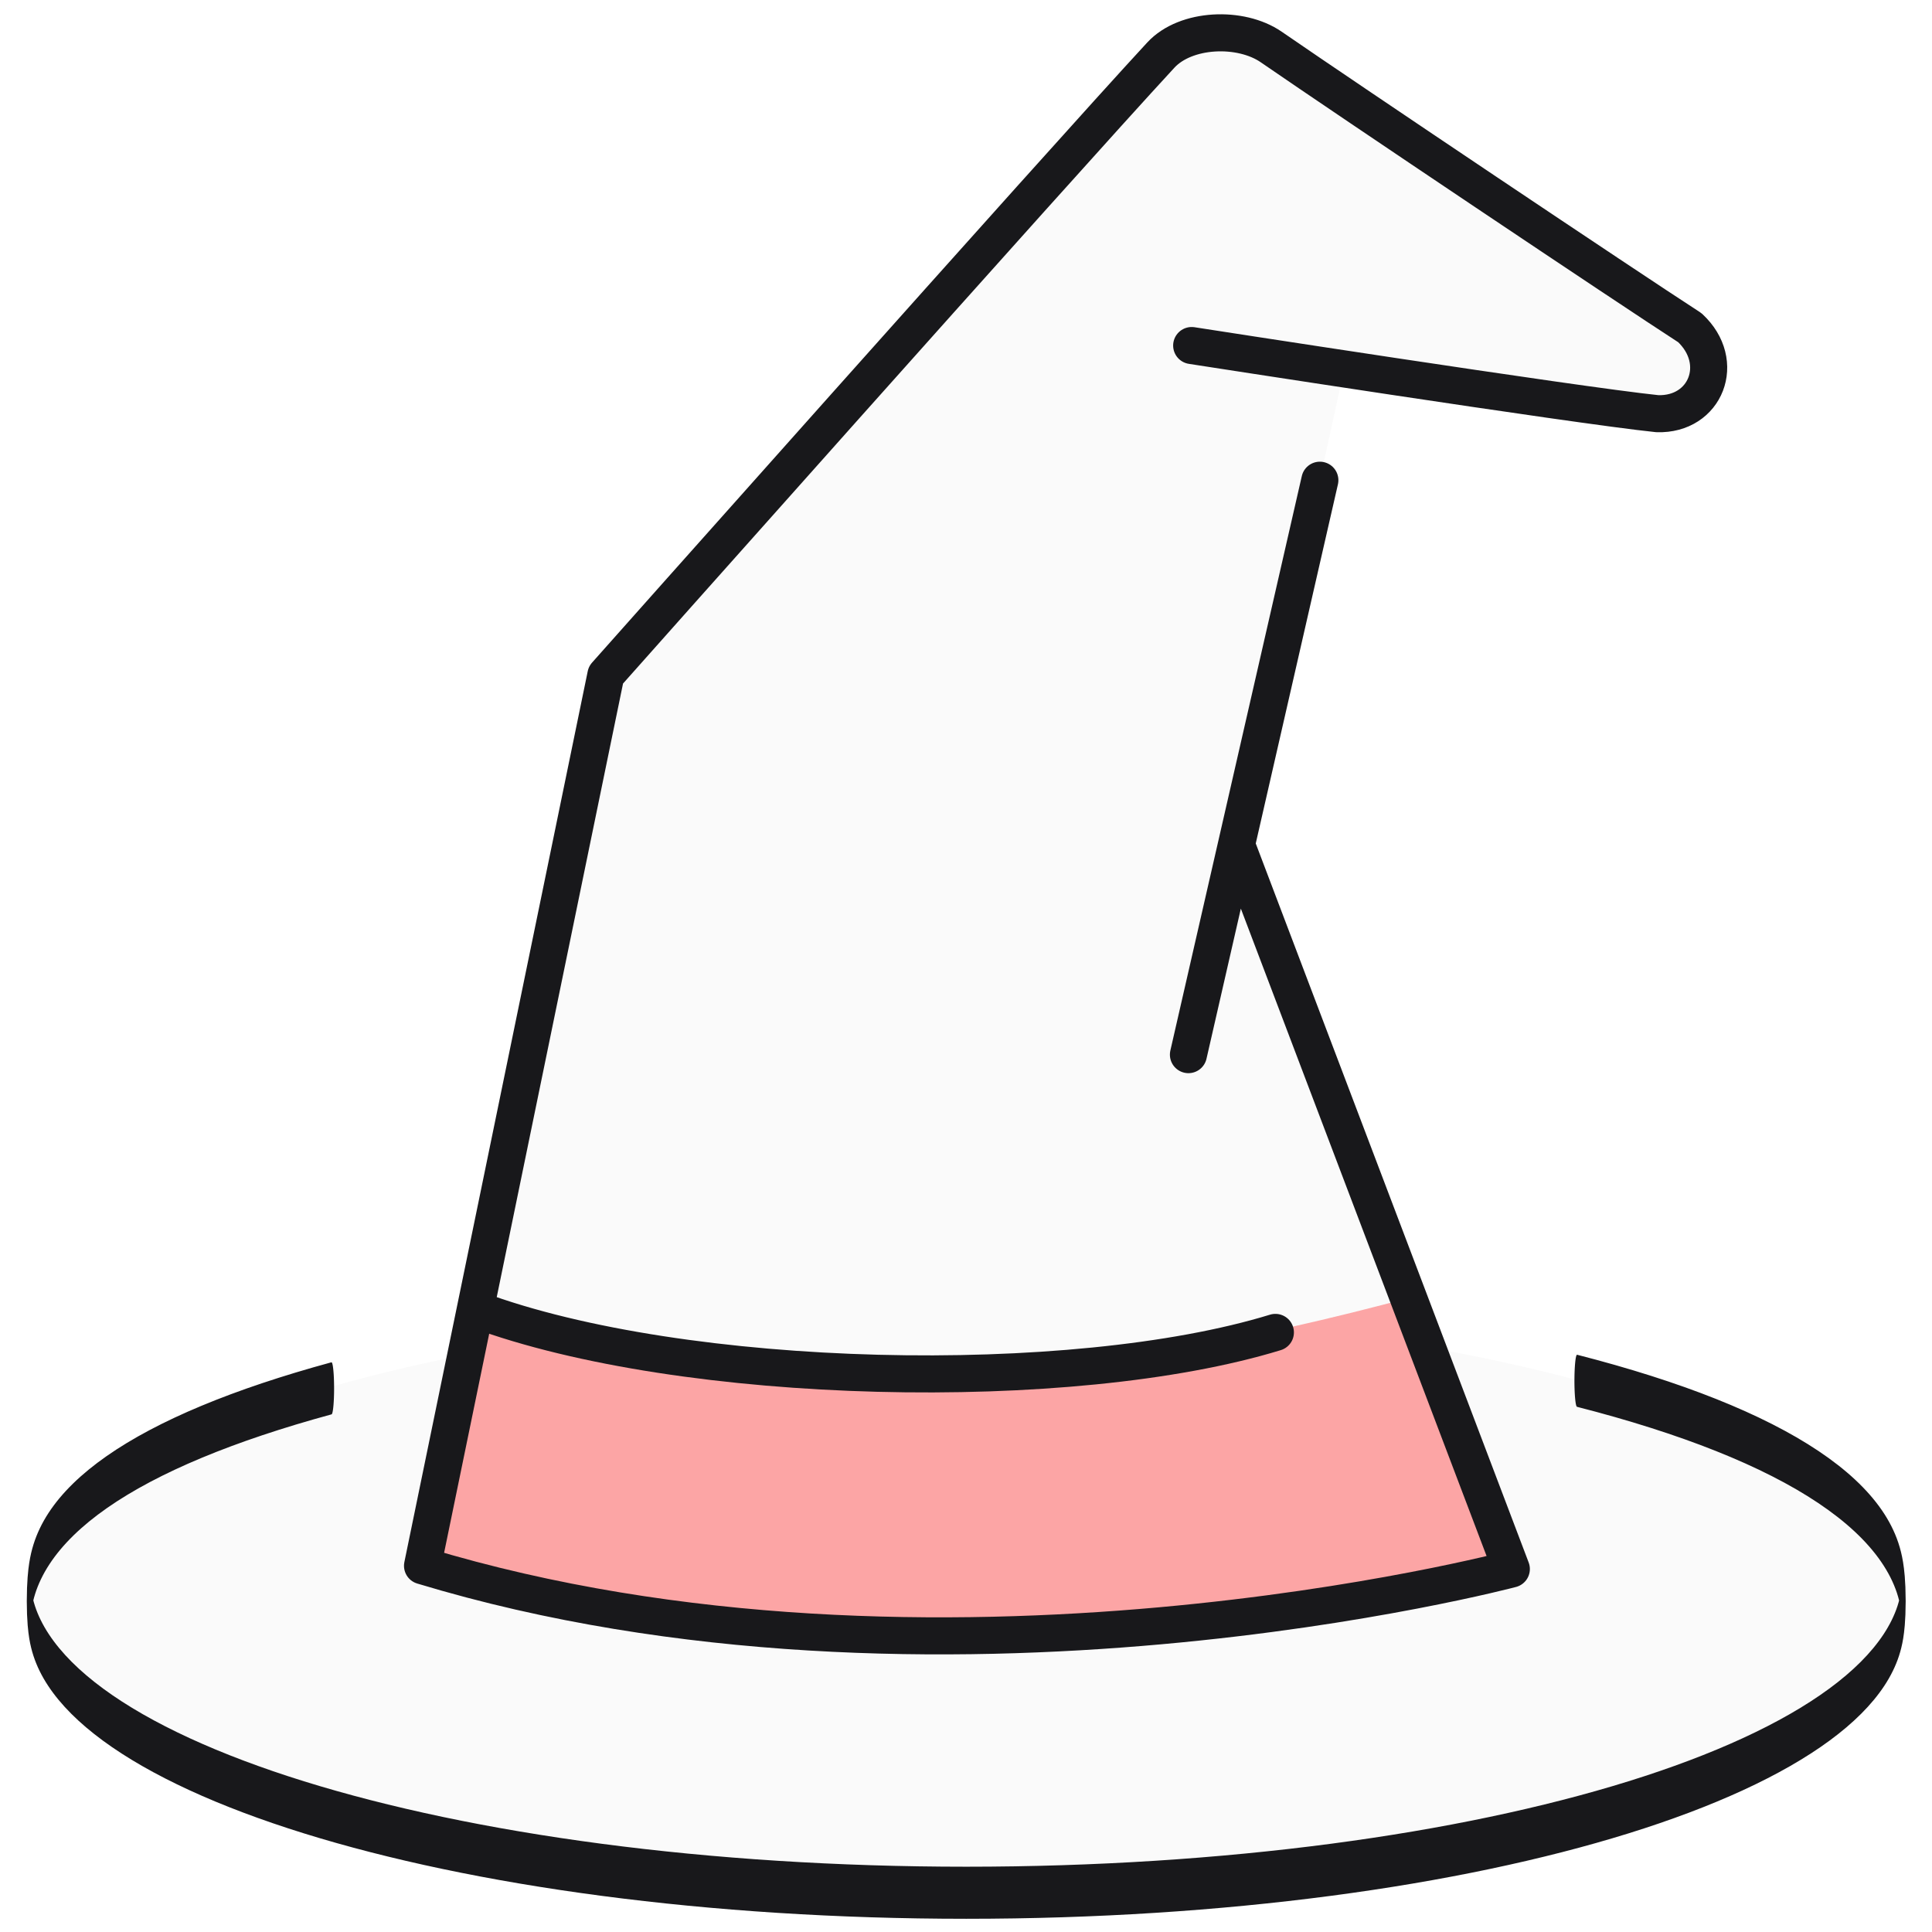
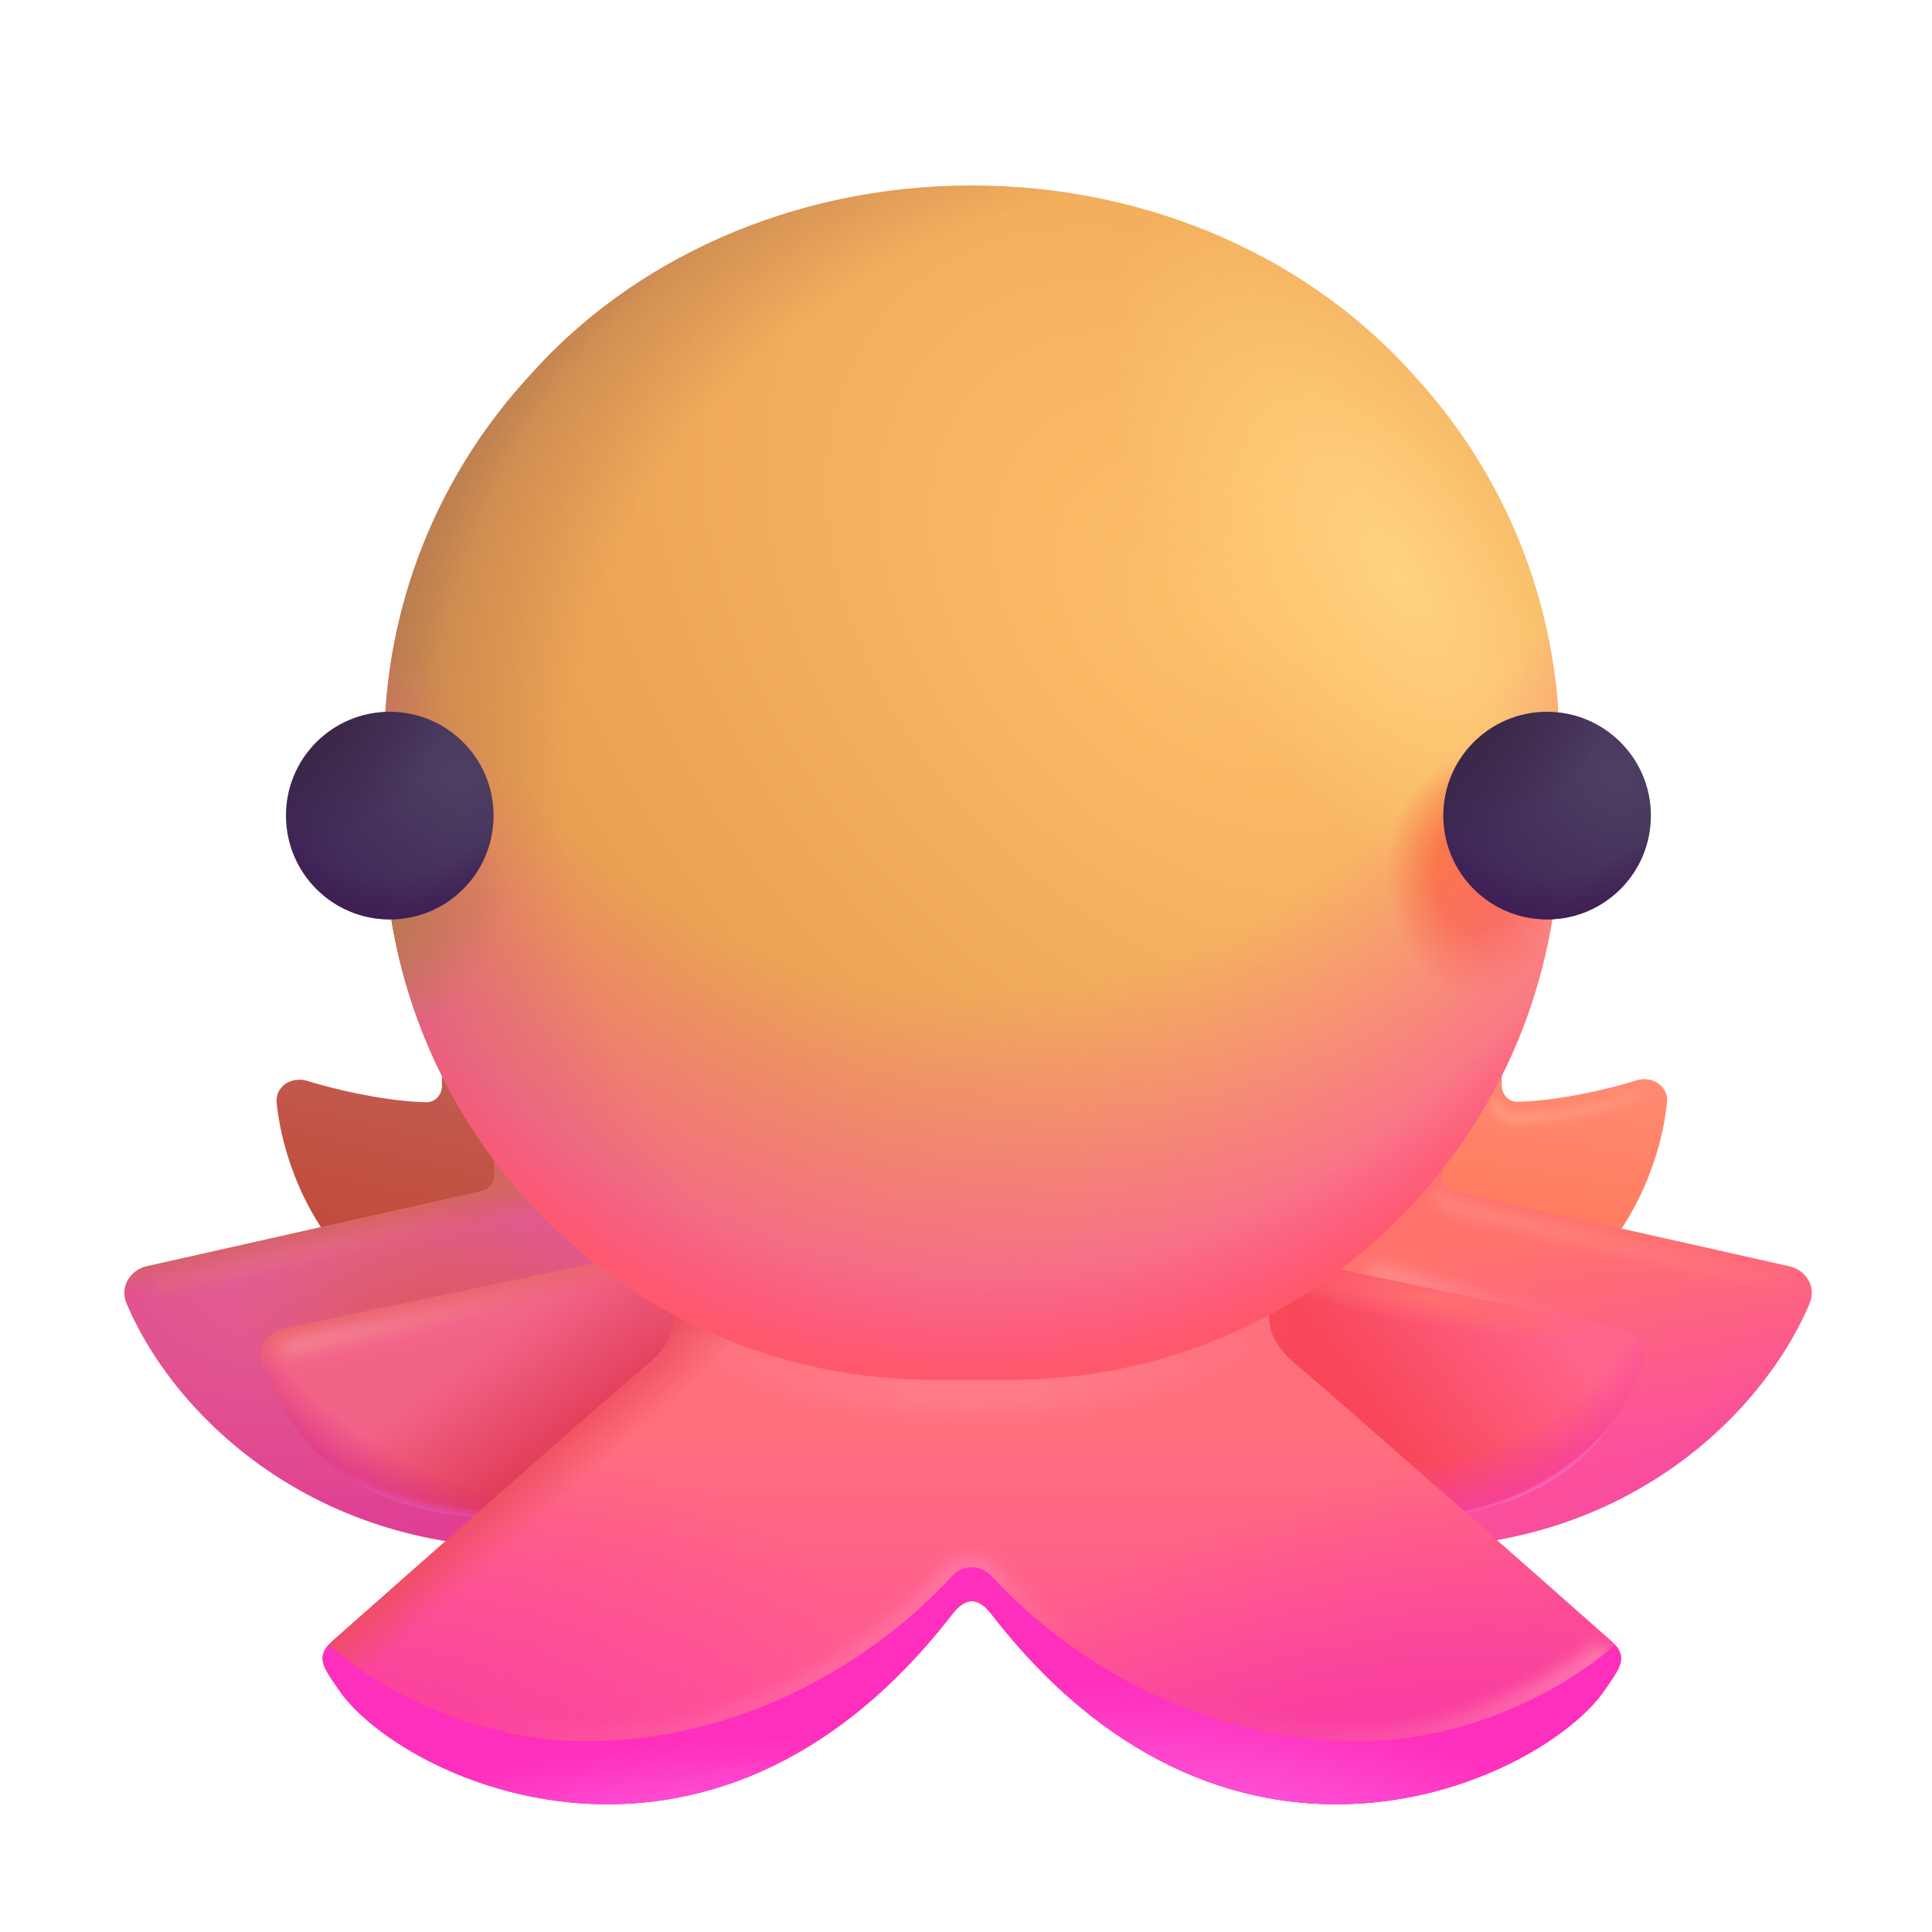
- <svg xmlns="http://www.w3.org/2000/svg" width="100%" height="100%" viewBox="0 0 512 512" version="1.1" xml:space="preserve" style="fill-rule:evenodd;clip-rule:evenodd;stroke-linecap:round;stroke-linejoin:round;stroke-miterlimit:1.5;">
-   <g transform="matrix(0.999998,0,0,0.999998,-0.610659,-1.6602)">
-     <g transform="matrix(1,0,0,10,0,-3891.07)">
-       <ellipse cx="256.672" cy="431.706" rx="248.273" ry="7.727" style="fill:rgb(250,250,250);" />
-     </g>
-     <path d="M350.389,128.923L315.557,281.152L328.282,225.54L401.132,417.471C401.132,417.471 248.903,457.893 112.584,416.61C136.236,301.793 161.177,180.526 161.177,180.526C161.177,180.526 281.011,45.713 308.246,16.256C314.881,9.08 329.441,8.56 337.488,14.106C358.703,28.727 431.377,77.463 448.435,88.5C458.262,97.642 452.642,111.694 439.834,111.292C418.261,109.07 356.709,100.056 356.709,100.056" style="fill:rgb(250,250,250);" />
-     <path d="M375.222,345.284C287.051,369.095 215.39,373.932 126.898,348.724C124.755,357.919 117.044,398.429 112.584,417.434C186.65,436.97 286.017,446.332 402.036,416.402C389.392,387.161 384.943,374.11 375.222,345.284Z" style="fill:rgb(252,165,165);" />
-   </g>
-   <g transform="matrix(0.999998,0,0,0.999998,-0.610659,-1.6602)">
-     <path d="M350.389,128.923L315.557,281.152L328.282,225.54L401.132,417.471C401.132,417.471 248.903,457.893 112.584,416.61C136.236,301.793 161.177,180.526 161.177,180.526C161.177,180.526 281.011,45.713 308.246,16.256C314.881,9.08 329.441,8.56 337.488,14.106C358.703,28.727 431.377,77.463 448.435,88.5C458.262,97.642 452.642,111.694 439.834,111.292C418.261,109.07 316.417,93.231 316.417,93.231" style="fill:none;stroke:rgb(24,24,27);stroke-width:9.82px;" />
-     <g transform="matrix(1,0,0,10,0,-3891.07)">
-       <path d="M418.543,425.865C473.911,427.283 504.945,429.303 504.945,431.706C504.945,435.971 393.697,439.433 256.672,439.433C119.646,439.433 8.399,435.971 8.399,431.706C8.399,429.389 36.5,427.481 88.46,426.065" style="fill:none;stroke:rgb(24,24,27);stroke-width:1.38px;" />
-     </g>
-     <path d="M126.898,348.724C181.842,369.147 284.815,371.274 338.603,354.762" style="fill:none;stroke:rgb(24,24,27);stroke-width:9.82px;" />
-   </g>
+ <svg xmlns="http://www.w3.org/2000/svg" width="32" height="32" viewBox="0 0 32 32" fill="none">
+   <path d="M7.32 17.983L7.32 17.384L9.453 17.525V21.025H5.883C5.07 20.225 4.67 19.125 4.582 18.267C4.555 17.998 4.828 17.822 5.087 17.902C5.807 18.123 6.586 18.25 7.061 18.256C7.21 18.258 7.32 18.133 7.32 17.983Z" fill="url(#paint0_linear_28327_6125)" />
+   <path d="M24.874 17.975L24.874 17.377L22.741 17.517V21.017H26.311C27.124 20.217 27.524 19.117 27.611 18.26C27.639 17.99 27.366 17.814 27.107 17.894C26.387 18.116 25.608 18.242 25.133 18.249C24.984 18.251 24.874 18.125 24.874 17.975Z" fill="url(#paint1_linear_28327_6125)" />
+   <path d="M23.883 19.481V19.056L19.398 21.259L22.133 25.556C26.515 26.12 29.156 23.543 29.976 21.581C30.086 21.318 29.915 21.035 29.636 20.973L24.078 19.725C23.964 19.699 23.883 19.598 23.883 19.481Z" fill="url(#paint2_linear_28327_6125)" />
+   <path d="M23.883 19.481V19.056L19.398 21.259L22.133 25.556C26.515 26.12 29.156 23.543 29.976 21.581C30.086 21.318 29.915 21.035 29.636 20.973L24.078 19.725C23.964 19.699 23.883 19.598 23.883 19.481Z" fill="url(#paint3_radial_28327_6125)" />
+   <path d="M8.186 19.481V19.056L12.671 21.259L9.936 25.556C5.554 26.12 2.913 23.543 2.093 21.581C1.983 21.318 2.154 21.035 2.433 20.973L7.991 19.725C8.105 19.699 8.186 19.598 8.186 19.481Z" fill="url(#paint4_radial_28327_6125)" />
+   <path d="M8.186 19.481V19.056L12.671 21.259L9.936 25.556C5.554 26.12 2.913 23.543 2.093 21.581C1.983 21.318 2.154 21.035 2.433 20.973L7.991 19.725C8.105 19.699 8.186 19.598 8.186 19.481Z" fill="url(#paint5_radial_28327_6125)" />
+   <path d="M8.186 19.481V19.056L12.671 21.259L9.936 25.556C5.554 26.12 2.913 23.543 2.093 21.581C1.983 21.318 2.154 21.035 2.433 20.973L7.991 19.725C8.105 19.699 8.186 19.598 8.186 19.481Z" fill="url(#paint6_linear_28327_6125)" />
+   <g filter="url(#filter0_f_28327_6125)">
+     <path d="M26.48 21.982L22.551 21.15L22.793 20.951L26.48 21.982Z" fill="url(#paint7_linear_28327_6125)" />
+   </g>
+   <path d="M26.84 22.006L20 20.565L18.875 21.675L21.484 24.956C24.525 25.56 26.472 24.658 27.198 22.606C27.292 22.34 27.116 22.064 26.84 22.006Z" fill="#FF658C" />
+   <path d="M26.84 22.006L20 20.565L18.875 21.675L21.484 24.956C24.525 25.56 26.472 24.658 27.198 22.606C27.292 22.34 27.116 22.064 26.84 22.006Z" fill="url(#paint8_linear_28327_6125)" />
+   <path d="M26.84 22.006L20 20.565L18.875 21.675L21.484 24.956C24.525 25.56 26.472 24.658 27.198 22.606C27.292 22.34 27.116 22.064 26.84 22.006Z" fill="url(#paint9_radial_28327_6125)" />
+   <path d="M26.84 22.006L20 20.565L18.875 21.675L21.484 24.956C24.525 25.56 26.472 24.658 27.198 22.606C27.292 22.34 27.116 22.064 26.84 22.006Z" fill="url(#paint10_radial_28327_6125)" />
+   <path d="M26.84 22.006L20 20.565L18.875 21.675L21.484 24.956C24.525 25.56 26.472 24.658 27.198 22.606C27.292 22.34 27.116 22.064 26.84 22.006Z" fill="url(#paint11_radial_28327_6125)" />
+   <path d="M4.706 22.006L11.546 20.565L12.671 21.675L10.061 24.956C7.02 25.56 5.073 24.658 4.348 22.606C4.254 22.34 4.43 22.064 4.706 22.006Z" fill="#F26388" />
+   <path d="M4.706 22.006L11.546 20.565L12.671 21.675L10.061 24.956C7.02 25.56 5.073 24.658 4.348 22.606C4.254 22.34 4.43 22.064 4.706 22.006Z" fill="url(#paint12_linear_28327_6125)" />
+   <path d="M4.706 22.006L11.546 20.565L12.671 21.675L10.061 24.956C7.02 25.56 5.073 24.658 4.348 22.606C4.254 22.34 4.43 22.064 4.706 22.006Z" fill="url(#paint13_radial_28327_6125)" />
+   <path d="M4.706 22.006L11.546 20.565L12.671 21.675L10.061 24.956C7.02 25.56 5.073 24.658 4.348 22.606C4.254 22.34 4.43 22.064 4.706 22.006Z" fill="url(#paint14_linear_28327_6125)" />
+   <path d="M4.706 22.006L11.546 20.565L12.671 21.675L10.061 24.956C7.02 25.56 5.073 24.658 4.348 22.606C4.254 22.34 4.43 22.064 4.706 22.006Z" fill="url(#paint15_radial_28327_6125)" />
+   <path d="M11.015 21.359C11.182 21.552 11.362 22.065 10.75 22.578C10.137 23.09 7.005 25.854 5.516 27.172C5.227 27.427 5.344 27.597 5.557 27.908C5.574 27.933 5.591 27.958 5.609 27.984C6.612 29.464 11.734 31.922 15.75 26.765C15.857 26.628 15.944 26.545 16.097 26.519C16.25 26.545 16.337 26.628 16.444 26.765C20.46 31.922 25.582 29.464 26.585 27.984C26.602 27.958 26.62 27.933 26.637 27.908C26.85 27.597 26.967 27.427 26.678 27.172C25.189 25.854 22.056 23.09 21.444 22.578C20.831 22.065 21.012 21.552 21.178 21.359L20.077 20.976L16.097 22.262L12.117 20.976L11.015 21.359Z" fill="url(#paint16_linear_28327_6125)" />
+   <path d="M11.015 21.359C11.182 21.552 11.362 22.065 10.75 22.578C10.137 23.09 7.005 25.854 5.516 27.172C5.227 27.427 5.344 27.597 5.557 27.908C5.574 27.933 5.591 27.958 5.609 27.984C6.612 29.464 11.734 31.922 15.75 26.765C15.857 26.628 15.944 26.545 16.097 26.519C16.25 26.545 16.337 26.628 16.444 26.765C20.46 31.922 25.582 29.464 26.585 27.984C26.602 27.958 26.62 27.933 26.637 27.908C26.85 27.597 26.967 27.427 26.678 27.172C25.189 25.854 22.056 23.09 21.444 22.578C20.831 22.065 21.012 21.552 21.178 21.359L20.077 20.976L16.097 22.262L12.117 20.976L11.015 21.359Z" fill="url(#paint17_radial_28327_6125)" />
+   <path d="M11.015 21.359C11.182 21.552 11.362 22.065 10.75 22.578C10.137 23.09 7.005 25.854 5.516 27.172C5.227 27.427 5.344 27.597 5.557 27.908C5.574 27.933 5.591 27.958 5.609 27.984C6.612 29.464 11.734 31.922 15.75 26.765C15.857 26.628 15.944 26.545 16.097 26.519C16.25 26.545 16.337 26.628 16.444 26.765C20.46 31.922 25.582 29.464 26.585 27.984C26.602 27.958 26.62 27.933 26.637 27.908C26.85 27.597 26.967 27.427 26.678 27.172C25.189 25.854 22.056 23.09 21.444 22.578C20.831 22.065 21.012 21.552 21.178 21.359L20.077 20.976L16.097 22.262L12.117 20.976L11.015 21.359Z" fill="url(#paint18_radial_28327_6125)" />
+   <path d="M11.015 21.359C11.182 21.552 11.362 22.065 10.75 22.578C10.137 23.09 7.005 25.854 5.516 27.172C5.227 27.427 5.344 27.597 5.557 27.908C5.574 27.933 5.591 27.958 5.609 27.984C6.612 29.464 11.734 31.922 15.75 26.765C15.857 26.628 15.944 26.545 16.097 26.519C16.25 26.545 16.337 26.628 16.444 26.765C20.46 31.922 25.582 29.464 26.585 27.984C26.602 27.958 26.62 27.933 26.637 27.908C26.85 27.597 26.967 27.427 26.678 27.172C25.189 25.854 22.056 23.09 21.444 22.578C20.831 22.065 21.012 21.552 21.178 21.359L20.077 20.976L16.097 22.262L12.117 20.976L11.015 21.359Z" fill="url(#paint19_linear_28327_6125)" />
+   <g filter="url(#filter1_f_28327_6125)">
+     <path d="M16.097 2.872C13.058 2.872 10.347 4.133 8.609 6.104C7.09 7.759 6.163 9.967 6.163 12.39V13.753C6.163 18.889 10.326 23.053 15.463 23.053H16.731C21.867 23.053 26.031 18.889 26.031 13.753V12.39C26.031 9.967 25.104 7.759 23.584 6.104C21.846 4.133 19.136 2.872 16.097 2.872Z" stroke="url(#paint20_radial_28327_6125)" stroke-width="0.4" />
+   </g>
+   <path d="M8.758 6.238C10.456 4.311 13.112 3.072 16.097 3.072C19.082 3.072 21.737 4.311 23.436 6.237C24.923 7.857 25.831 10.018 25.831 12.39V13.753C25.831 18.779 21.757 22.853 16.731 22.853H15.463C10.437 22.853 6.363 18.779 6.363 13.753V12.39C6.363 10.018 7.27 7.858 8.758 6.238Z" fill="url(#paint21_radial_28327_6125)" />
+   <path d="M8.758 6.238C10.456 4.311 13.112 3.072 16.097 3.072C19.082 3.072 21.737 4.311 23.436 6.237C24.923 7.857 25.831 10.018 25.831 12.39V13.753C25.831 18.779 21.757 22.853 16.731 22.853H15.463C10.437 22.853 6.363 18.779 6.363 13.753V12.39C6.363 10.018 7.27 7.858 8.758 6.238Z" fill="url(#paint22_radial_28327_6125)" />
+   <path d="M8.758 6.238C10.456 4.311 13.112 3.072 16.097 3.072C19.082 3.072 21.737 4.311 23.436 6.237C24.923 7.857 25.831 10.018 25.831 12.39V13.753C25.831 18.779 21.757 22.853 16.731 22.853H15.463C10.437 22.853 6.363 18.779 6.363 13.753V12.39C6.363 10.018 7.27 7.858 8.758 6.238Z" fill="url(#paint23_radial_28327_6125)" />
+   <path d="M8.758 6.238C10.456 4.311 13.112 3.072 16.097 3.072C19.082 3.072 21.737 4.311 23.436 6.237C24.923 7.857 25.831 10.018 25.831 12.39V13.753C25.831 18.779 21.757 22.853 16.731 22.853H15.463C10.437 22.853 6.363 18.779 6.363 13.753V12.39C6.363 10.018 7.27 7.858 8.758 6.238Z" fill="url(#paint24_radial_28327_6125)" />
+   <path d="M8.758 6.238C10.456 4.311 13.112 3.072 16.097 3.072C19.082 3.072 21.737 4.311 23.436 6.237C24.923 7.857 25.831 10.018 25.831 12.39V13.753C25.831 18.779 21.757 22.853 16.731 22.853H15.463C10.437 22.853 6.363 18.779 6.363 13.753V12.39C6.363 10.018 7.27 7.858 8.758 6.238Z" fill="url(#paint25_radial_28327_6125)" />
+   <path d="M8.758 6.238C10.456 4.311 13.112 3.072 16.097 3.072C19.082 3.072 21.737 4.311 23.436 6.237C24.923 7.857 25.831 10.018 25.831 12.39V13.753C25.831 18.779 21.757 22.853 16.731 22.853H15.463C10.437 22.853 6.363 18.779 6.363 13.753V12.39C6.363 10.018 7.27 7.858 8.758 6.238Z" fill="url(#paint26_radial_28327_6125)" />
+   <path d="M8.758 6.238C10.456 4.311 13.112 3.072 16.097 3.072C19.082 3.072 21.737 4.311 23.436 6.237C24.923 7.857 25.831 10.018 25.831 12.39V13.753C25.831 18.779 21.757 22.853 16.731 22.853H15.463C10.437 22.853 6.363 18.779 6.363 13.753V12.39C6.363 10.018 7.27 7.858 8.758 6.238Z" fill="url(#paint27_radial_28327_6125)" />
+   <path d="M8.758 6.238C10.456 4.311 13.112 3.072 16.097 3.072C19.082 3.072 21.737 4.311 23.436 6.237C24.923 7.857 25.831 10.018 25.831 12.39V13.753C25.831 18.779 21.757 22.853 16.731 22.853H15.463C10.437 22.853 6.363 18.779 6.363 13.753V12.39C6.363 10.018 7.27 7.858 8.758 6.238Z" fill="url(#paint28_radial_28327_6125)" />
+   <circle cx="6.456" cy="13.509" r="1.719" fill="url(#paint29_radial_28327_6125)" />
+   <circle cx="6.456" cy="13.509" r="1.719" fill="url(#paint30_radial_28327_6125)" />
+   <circle cx="6.456" cy="13.509" r="1.719" fill="url(#paint31_radial_28327_6125)" />
+   <circle cx="25.625" cy="13.509" r="1.719" fill="url(#paint32_radial_28327_6125)" />
+   <circle cx="25.625" cy="13.509" r="1.719" fill="url(#paint33_radial_28327_6125)" />
+   <circle cx="25.625" cy="13.509" r="1.719" fill="url(#paint34_radial_28327_6125)" />
+   <g filter="url(#filter2_f_28327_6125)">
+     <path d="M24.773 18.291C24.816 18.431 24.941 18.529 25.105 18.529C25.41 18.529 26.383 18.427 27.144 18.146" stroke="url(#paint35_linear_28327_6125)" stroke-width="0.1" stroke-linecap="round" />
+   </g>
+   <g filter="url(#filter3_f_28327_6125)">
+     <path d="M26.5 27.439C25.733 27.991 24.241 28.799 22.644 28.837C20.255 28.896 17.948 27.759 16.418 26.099C16.247 25.912 15.947 25.912 15.775 26.099C14.246 27.759 11.939 28.896 9.55 28.837C8 28.8 6.704 28.164 5.927 27.622" stroke="url(#paint36_radial_28327_6125)" stroke-width="0.4" stroke-linecap="round" />
+     <path d="M26.5 27.439C25.733 27.991 24.241 28.799 22.644 28.837C20.255 28.896 17.948 27.759 16.418 26.099C16.247 25.912 15.947 25.912 15.775 26.099C14.246 27.759 11.939 28.896 9.55 28.837C8 28.8 6.704 28.164 5.927 27.622" stroke="url(#paint37_radial_28327_6125)" stroke-width="0.4" stroke-linecap="round" />
+   </g>
+   <path fill-rule="evenodd" clip-rule="evenodd" d="M26.75 27.242C26.126 27.807 24.584 28.79 22.644 28.837C20.255 28.896 17.948 27.759 16.418 26.099C16.247 25.912 15.947 25.912 15.775 26.099C14.246 27.759 11.939 28.896 9.55 28.837C7.61 28.79 6.068 27.807 5.444 27.242C5.25 27.46 5.364 27.626 5.557 27.908C5.574 27.933 5.591 27.958 5.609 27.984C6.612 29.464 11.734 31.922 15.75 26.765C15.865 26.618 15.955 26.518 16.062 26.516V26.528C16.074 26.524 16.086 26.521 16.097 26.519C16.108 26.521 16.12 26.524 16.131 26.528V26.516C16.239 26.518 16.329 26.618 16.444 26.765C20.46 31.922 25.582 29.464 26.585 27.984C26.602 27.958 26.62 27.933 26.637 27.908C26.83 27.626 26.944 27.46 26.75 27.242Z" fill="#FF2FBD" />
+   <path fill-rule="evenodd" clip-rule="evenodd" d="M26.75 27.242C26.126 27.807 24.584 28.79 22.644 28.837C20.255 28.896 17.948 27.759 16.418 26.099C16.247 25.912 15.947 25.912 15.775 26.099C14.246 27.759 11.939 28.896 9.55 28.837C7.61 28.79 6.068 27.807 5.444 27.242C5.25 27.46 5.364 27.626 5.557 27.908C5.574 27.933 5.591 27.958 5.609 27.984C6.612 29.464 11.734 31.922 15.75 26.765C15.865 26.618 15.955 26.518 16.062 26.516V26.528C16.074 26.524 16.086 26.521 16.097 26.519C16.108 26.521 16.12 26.524 16.131 26.528V26.516C16.239 26.518 16.329 26.618 16.444 26.765C20.46 31.922 25.582 29.464 26.585 27.984C26.602 27.958 26.62 27.933 26.637 27.908C26.83 27.626 26.944 27.46 26.75 27.242Z" fill="url(#paint38_radial_28327_6125)" />
+   <path fill-rule="evenodd" clip-rule="evenodd" d="M26.75 27.242C26.126 27.807 24.584 28.79 22.644 28.837C20.255 28.896 17.948 27.759 16.418 26.099C16.247 25.912 15.947 25.912 15.775 26.099C14.246 27.759 11.939 28.896 9.55 28.837C7.61 28.79 6.068 27.807 5.444 27.242C5.25 27.46 5.364 27.626 5.557 27.908C5.574 27.933 5.591 27.958 5.609 27.984C6.612 29.464 11.734 31.922 15.75 26.765C15.865 26.618 15.955 26.518 16.062 26.516V26.528C16.074 26.524 16.086 26.521 16.097 26.519C16.108 26.521 16.12 26.524 16.131 26.528V26.516C16.239 26.518 16.329 26.618 16.444 26.765C20.46 31.922 25.582 29.464 26.585 27.984C26.602 27.958 26.62 27.933 26.637 27.908C26.83 27.626 26.944 27.46 26.75 27.242Z" fill="url(#paint39_radial_28327_6125)" />
+   <g filter="url(#filter4_f_28327_6125)">
+     <path d="M4.766 22.322L9.75 21.228" stroke="url(#paint40_linear_28327_6125)" stroke-width="0.25" stroke-linecap="round" />
+   </g>
+   <g filter="url(#filter5_f_28327_6125)">
+     <path d="M2.609 21.306L8.125 20.025" stroke="url(#paint41_linear_28327_6125)" stroke-width="0.15" stroke-linecap="round" />
+   </g>
+   <g filter="url(#filter6_f_28327_6125)">
+     <path d="M23.808 19.779C23.863 19.873 23.977 19.971 24.121 20.002C24.344 20.048 27.864 20.9 29.594 21.275" stroke="url(#paint42_linear_28327_6125)" stroke-width="0.1" stroke-linecap="round" />
+   </g>
+   <defs>
+     <filter id="filter0_f_28327_6125" x="22.301" y="20.701" width="4.43" height="1.531" filterUnits="userSpaceOnUse" color-interpolation-filters="sRGB">
+       <feFlood flood-opacity="0" result="BackgroundImageFix" />
+       <feBlend mode="normal" in="SourceGraphic" in2="BackgroundImageFix" result="shape" />
+       <feGaussianBlur stdDeviation="0.125" result="effect1_foregroundBlur_28327_6125" />
+     </filter>
+     <filter id="filter1_f_28327_6125" x="5.463" y="2.172" width="21.269" height="21.581" filterUnits="userSpaceOnUse" color-interpolation-filters="sRGB">
+       <feFlood flood-opacity="0" result="BackgroundImageFix" />
+       <feBlend mode="normal" in="SourceGraphic" in2="BackgroundImageFix" result="shape" />
+       <feGaussianBlur stdDeviation="0.25" result="effect1_foregroundBlur_28327_6125" />
+     </filter>
+     <filter id="filter2_f_28327_6125" x="24.573" y="17.946" width="2.771" height="0.783" filterUnits="userSpaceOnUse" color-interpolation-filters="sRGB">
+       <feFlood flood-opacity="0" result="BackgroundImageFix" />
+       <feBlend mode="normal" in="SourceGraphic" in2="BackgroundImageFix" result="shape" />
+       <feGaussianBlur stdDeviation="0.075" result="effect1_foregroundBlur_28327_6125" />
+     </filter>
+     <filter id="filter3_f_28327_6125" x="5.477" y="25.509" width="21.473" height="3.781" filterUnits="userSpaceOnUse" color-interpolation-filters="sRGB">
+       <feFlood flood-opacity="0" result="BackgroundImageFix" />
+       <feBlend mode="normal" in="SourceGraphic" in2="BackgroundImageFix" result="shape" />
+       <feGaussianBlur stdDeviation="0.125" result="effect1_foregroundBlur_28327_6125" />
+     </filter>
+     <filter id="filter4_f_28327_6125" x="4.39" y="20.853" width="5.734" height="1.844" filterUnits="userSpaceOnUse" color-interpolation-filters="sRGB">
+       <feFlood flood-opacity="0" result="BackgroundImageFix" />
+       <feBlend mode="normal" in="SourceGraphic" in2="BackgroundImageFix" result="shape" />
+       <feGaussianBlur stdDeviation="0.125" result="effect1_foregroundBlur_28327_6125" />
+     </filter>
+     <filter id="filter5_f_28327_6125" x="2.284" y="19.7" width="6.166" height="1.931" filterUnits="userSpaceOnUse" color-interpolation-filters="sRGB">
+       <feFlood flood-opacity="0" result="BackgroundImageFix" />
+       <feBlend mode="normal" in="SourceGraphic" in2="BackgroundImageFix" result="shape" />
+       <feGaussianBlur stdDeviation="0.125" result="effect1_foregroundBlur_28327_6125" />
+     </filter>
+     <filter id="filter6_f_28327_6125" x="23.509" y="19.479" width="6.385" height="2.096" filterUnits="userSpaceOnUse" color-interpolation-filters="sRGB">
+       <feFlood flood-opacity="0" result="BackgroundImageFix" />
+       <feBlend mode="normal" in="SourceGraphic" in2="BackgroundImageFix" result="shape" />
+       <feGaussianBlur stdDeviation="0.125" result="effect1_foregroundBlur_28327_6125" />
+     </filter>
+     <linearGradient id="paint0_linear_28327_6125" x1="7.208" y1="17.83" x2="6.568" y2="20.502" gradientUnits="userSpaceOnUse">
+       <stop stop-color="#C25B51" />
+       <stop offset="1" stop-color="#C14C3B" />
+     </linearGradient>
+     <linearGradient id="paint1_linear_28327_6125" x1="25.599" y1="17.759" x2="25.186" y2="20.212" gradientUnits="userSpaceOnUse">
+       <stop stop-color="#FF8A71" />
+       <stop offset="1" stop-color="#FF7B5F" />
+     </linearGradient>
+     <linearGradient id="paint2_linear_28327_6125" x1="24.281" y1="20.759" x2="25" y2="24.541" gradientUnits="userSpaceOnUse">
+       <stop stop-color="#FF726D" />
+       <stop offset="1" stop-color="#FB4F9D" />
+     </linearGradient>
+     <radialGradient id="paint3_radial_28327_6125" cx="0" cy="0" r="1" gradientUnits="userSpaceOnUse" gradientTransform="translate(23.0311 19.5718) rotate(72.2451) scale(6.66102 9.4555)">
+       <stop offset="0.883" stop-color="#F54B9F" stop-opacity="0" />
+       <stop offset="1" stop-color="#F54B9F" />
+     </radialGradient>
+     <radialGradient id="paint4_radial_28327_6125" cx="0" cy="0" r="1" gradientUnits="userSpaceOnUse" gradientTransform="translate(6.46864 21.0718) rotate(85.4752) scale(4.35733 10.3631)">
+       <stop stop-color="#E3648F" />
+       <stop offset="1" stop-color="#E03D93" />
+     </radialGradient>
+     <radialGradient id="paint5_radial_28327_6125" cx="0" cy="0" r="1" gradientUnits="userSpaceOnUse" gradientTransform="translate(7.68739 22.3456) rotate(-166.938) scale(3.7694 2.49605)">
+       <stop stop-color="#DB5553" />
+       <stop offset="1" stop-color="#DB5553" stop-opacity="0" />
+     </radialGradient>
+     <linearGradient id="paint6_linear_28327_6125" x1="5.836" y1="20.166" x2="5.937" y2="20.689" gradientUnits="userSpaceOnUse">
+       <stop stop-color="#D46660" />
+       <stop offset="1" stop-color="#D46660" stop-opacity="0" />
+     </linearGradient>
+     <linearGradient id="paint7_linear_28327_6125" x1="23.449" y1="21.431" x2="27.48" y2="22.337" gradientUnits="userSpaceOnUse">
+       <stop stop-color="#FF9292" />
+       <stop offset="1" stop-color="#FF9292" stop-opacity="0" />
+     </linearGradient>
+     <linearGradient id="paint8_linear_28327_6125" x1="23" y1="23.837" x2="25.75" y2="21.822" gradientUnits="userSpaceOnUse">
+       <stop stop-color="#F84658" />
+       <stop offset="1" stop-color="#F84658" stop-opacity="0" />
+     </linearGradient>
+     <radialGradient id="paint9_radial_28327_6125" cx="0" cy="0" r="1" gradientUnits="userSpaceOnUse" gradientTransform="translate(23.3749 20.8061) rotate(74.817) scale(4.35515 5.33091)">
+       <stop offset="0.776" stop-color="#F6419A" stop-opacity="0" />
+       <stop offset="1" stop-color="#F6419A" />
+     </radialGradient>
+     <radialGradient id="paint10_radial_28327_6125" cx="0" cy="0" r="1" gradientUnits="userSpaceOnUse" gradientTransform="translate(23.3749 20.8061) rotate(75.1882) scale(4.33951 4.36526)">
+       <stop offset="0.99" stop-color="#F963B4" stop-opacity="0" />
+       <stop offset="1" stop-color="#F963B4" />
+     </radialGradient>
+     <radialGradient id="paint11_radial_28327_6125" cx="0" cy="0" r="1" gradientUnits="userSpaceOnUse" gradientTransform="translate(23.8124 21.5093) rotate(9.36345) scale(2.97717 0.481373)">
+       <stop stop-color="#FF706F" />
+       <stop offset="1" stop-color="#FF706F" stop-opacity="0" />
+     </radialGradient>
+     <linearGradient id="paint12_linear_28327_6125" x1="9.5" y1="24.009" x2="8.187" y2="22.197" gradientUnits="userSpaceOnUse">
+       <stop stop-color="#E03B55" />
+       <stop offset="1" stop-color="#E03B55" stop-opacity="0" />
+     </linearGradient>
+     <radialGradient id="paint13_radial_28327_6125" cx="0" cy="0" r="1" gradientUnits="userSpaceOnUse" gradientTransform="translate(8.07801 21.1186) rotate(120.455) scale(4.22332 6.02155)">
+       <stop offset="0.788" stop-color="#DC3489" stop-opacity="0" />
+       <stop offset="1" stop-color="#DC3489" />
+     </radialGradient>
+     <linearGradient id="paint14_linear_28327_6125" x1="7.594" y1="21.353" x2="7.719" y2="21.9" gradientUnits="userSpaceOnUse">
+       <stop stop-color="#EA666E" />
+       <stop offset="1" stop-color="#EA666E" stop-opacity="0" />
+     </linearGradient>
+     <radialGradient id="paint15_radial_28327_6125" cx="0" cy="0" r="1" gradientUnits="userSpaceOnUse" gradientTransform="translate(8.24989 22.6499) rotate(96.6486) scale(2.56412 4.50179)">
+       <stop offset="0.921" stop-color="#E652AE" stop-opacity="0" />
+       <stop offset="1" stop-color="#E652AE" />
+     </radialGradient>
+     <linearGradient id="paint16_linear_28327_6125" x1="16.097" y1="23.79" x2="16.097" y2="30.415" gradientUnits="userSpaceOnUse">
+       <stop stop-color="#FF6E7D" />
+       <stop offset="1" stop-color="#FF4AA0" />
+     </linearGradient>
+     <radialGradient id="paint17_radial_28327_6125" cx="0" cy="0" r="1" gradientUnits="userSpaceOnUse" gradientTransform="translate(0.0623876 31.3529) rotate(-17.7251) scale(16.8337 7.40209)">
+       <stop stop-color="#F62DA9" />
+       <stop offset="0.874" stop-color="#F62DA9" stop-opacity="0" />
+     </radialGradient>
+     <radialGradient id="paint18_radial_28327_6125" cx="0" cy="0" r="1" gradientUnits="userSpaceOnUse" gradientTransform="translate(22.0624 31.3529) rotate(-111.851) scale(6.38113 12.1484)">
+       <stop stop-color="#F62DA9" />
+       <stop offset="1" stop-color="#F62DA9" stop-opacity="0" />
+     </radialGradient>
+     <linearGradient id="paint19_linear_28327_6125" x1="9.828" y1="23.134" x2="10.453" y2="23.837" gradientUnits="userSpaceOnUse">
+       <stop stop-color="#EC4E5E" />
+       <stop offset="1" stop-color="#EC4E5E" stop-opacity="0" />
+     </linearGradient>
+     <radialGradient id="paint20_radial_28327_6125" cx="0" cy="0" r="1" gradientUnits="userSpaceOnUse" gradientTransform="translate(16.0969 23.1968) rotate(-90) scale(6.25 5.65295)">
+       <stop stop-color="#FF8994" />
+       <stop offset="1" stop-color="#FF8994" stop-opacity="0" />
+     </radialGradient>
+     <radialGradient id="paint21_radial_28327_6125" cx="0" cy="0" r="1" gradientUnits="userSpaceOnUse" gradientTransform="translate(20.1249 10.1655) rotate(134.114) scale(17.1494 23.8934)">
+       <stop stop-color="#FFBF6B" />
+       <stop offset="1" stop-color="#DA8C42" />
+     </radialGradient>
+     <radialGradient id="paint22_radial_28327_6125" cx="0" cy="0" r="1" gradientUnits="userSpaceOnUse" gradientTransform="translate(23.1249 9.47803) rotate(147.771) scale(3.39864 7.16968)">
+       <stop stop-color="#FFD37F" />
+       <stop offset="1" stop-color="#FFD37F" stop-opacity="0" />
+     </radialGradient>
+     <radialGradient id="paint23_radial_28327_6125" cx="0" cy="0" r="1" gradientUnits="userSpaceOnUse" gradientTransform="translate(24.4374 14.5093) rotate(179.39) scale(1.46883 1.9841)">
+       <stop offset="0.448" stop-color="#F87E3D" />
+       <stop offset="1" stop-color="#F87E3D" stop-opacity="0" />
+     </radialGradient>
+     <radialGradient id="paint24_radial_28327_6125" cx="0" cy="0" r="1" gradientUnits="userSpaceOnUse" gradientTransform="translate(24.8749 15.0405) rotate(-163.25) scale(20.1682 15.3323)">
+       <stop offset="0.786" stop-color="#BA7A4F" stop-opacity="0" />
+       <stop offset="1" stop-color="#BA7A4F" />
+     </radialGradient>
+     <radialGradient id="paint25_radial_28327_6125" cx="0" cy="0" r="1" gradientUnits="userSpaceOnUse" gradientTransform="translate(24.8749 15.0405) rotate(-163.25) scale(20.1682 15.3323)">
+       <stop offset="0.898" stop-color="#A87450" stop-opacity="0" />
+       <stop offset="1" stop-color="#A87450" />
+     </radialGradient>
+     <radialGradient id="paint26_radial_28327_6125" cx="0" cy="0" r="1" gradientUnits="userSpaceOnUse" gradientTransform="translate(16.0969 2.35303) rotate(90) scale(22 17.8352)">
+       <stop offset="0.64" stop-color="#FF52A5" stop-opacity="0" />
+       <stop offset="0.973" stop-color="#FF52A5" />
+     </radialGradient>
+     <radialGradient id="paint27_radial_28327_6125" cx="0" cy="0" r="1" gradientUnits="userSpaceOnUse" gradientTransform="translate(16.0969 2.35303) rotate(90) scale(20.5 15.3169)">
+       <stop offset="0.918" stop-color="#FF586B" stop-opacity="0" />
+       <stop offset="1" stop-color="#FF586B" />
+     </radialGradient>
+     <radialGradient id="paint28_radial_28327_6125" cx="0" cy="0" r="1" gradientUnits="userSpaceOnUse" gradientTransform="translate(6.36256 15.4624) rotate(47.4733) scale(1.59014 2.38027)">
+       <stop stop-color="#BA7A4F" />
+       <stop offset="1" stop-color="#BA7A4F" stop-opacity="0" />
+     </radialGradient>
+     <radialGradient id="paint29_radial_28327_6125" cx="0" cy="0" r="1" gradientUnits="userSpaceOnUse" gradientTransform="translate(7.61182 12.8218) rotate(125.48) scale(3.60731 4.04673)">
+       <stop stop-color="#4D4061" />
+       <stop offset="1" stop-color="#3C2057" />
+     </radialGradient>
+     <radialGradient id="paint30_radial_28327_6125" cx="0" cy="0" r="1" gradientUnits="userSpaceOnUse" gradientTransform="translate(5.04932 11.7905) rotate(48.0128) scale(2.10213 2.87953)">
+       <stop stop-color="#382541" />
+       <stop offset="1" stop-color="#382541" stop-opacity="0" />
+     </radialGradient>
+     <radialGradient id="paint31_radial_28327_6125" cx="0" cy="0" r="1" gradientUnits="userSpaceOnUse" gradientTransform="translate(6.45557 11.0249) rotate(90) scale(4.39063 3.46875)">
+       <stop offset="0.792" stop-color="#3F1C52" stop-opacity="0" />
+       <stop offset="1" stop-color="#3F1C52" />
+     </radialGradient>
+     <radialGradient id="paint32_radial_28327_6125" cx="0" cy="0" r="1" gradientUnits="userSpaceOnUse" gradientTransform="translate(26.7811 12.8218) rotate(125.48) scale(3.60731 4.04673)">
+       <stop stop-color="#4D4061" />
+       <stop offset="1" stop-color="#3C2057" />
+     </radialGradient>
+     <radialGradient id="paint33_radial_28327_6125" cx="0" cy="0" r="1" gradientUnits="userSpaceOnUse" gradientTransform="translate(24.2186 11.7905) rotate(48.0128) scale(2.10213 2.87953)">
+       <stop stop-color="#382541" />
+       <stop offset="1" stop-color="#382541" stop-opacity="0" />
+     </radialGradient>
+     <radialGradient id="paint34_radial_28327_6125" cx="0" cy="0" r="1" gradientUnits="userSpaceOnUse" gradientTransform="translate(25.6249 11.0249) rotate(90) scale(4.39063 3.46875)">
+       <stop offset="0.792" stop-color="#3F1C52" stop-opacity="0" />
+       <stop offset="1" stop-color="#3F1C52" />
+     </radialGradient>
+     <linearGradient id="paint35_linear_28327_6125" x1="24.969" y1="18.423" x2="28.594" y2="17.525" gradientUnits="userSpaceOnUse">
+       <stop stop-color="#FFA78E" />
+       <stop offset="1" stop-color="#FFA78E" stop-opacity="0" />
+     </linearGradient>
+     <radialGradient id="paint36_radial_28327_6125" cx="0" cy="0" r="1" gradientUnits="userSpaceOnUse" gradientTransform="translate(14.9999 25.0093) rotate(150.541) scale(7.78822 3.26921)">
+       <stop offset="0.008" stop-color="#FF81B1" />
+       <stop offset="1" stop-color="#FF81B1" stop-opacity="0" />
+     </radialGradient>
+     <radialGradient id="paint37_radial_28327_6125" cx="0" cy="0" r="1" gradientUnits="userSpaceOnUse" gradientTransform="translate(26.3436 26.9781) rotate(172.129) scale(6.84574 2.8736)">
+       <stop offset="0.008" stop-color="#FF81B1" />
+       <stop offset="1" stop-color="#FF81B1" stop-opacity="0" />
+     </radialGradient>
+     <radialGradient id="paint38_radial_28327_6125" cx="0" cy="0" r="1" gradientUnits="userSpaceOnUse" gradientTransform="translate(20.6874 30.3218) rotate(-79.3302) scale(2.19419 7.1162)">
+       <stop stop-color="#FC5ADC" />
+       <stop offset="1" stop-color="#FC5ADC" stop-opacity="0" />
+     </radialGradient>
+     <radialGradient id="paint39_radial_28327_6125" cx="0" cy="0" r="1" gradientUnits="userSpaceOnUse" gradientTransform="translate(11.4999 30.2593) rotate(-93.8141) scale(1.40937 6.05927)">
+       <stop stop-color="#FC5ADC" />
+       <stop offset="1" stop-color="#FC5ADC" stop-opacity="0" />
+     </radialGradient>
+     <linearGradient id="paint40_linear_28327_6125" x1="5.344" y1="22.65" x2="9.469" y2="21.775" gradientUnits="userSpaceOnUse">
+       <stop stop-color="#F68696" />
+       <stop offset="1" stop-color="#F68696" stop-opacity="0" />
+     </linearGradient>
+     <linearGradient id="paint41_linear_28327_6125" x1="3.166" y1="21.63" x2="7.809" y2="20.647" gradientUnits="userSpaceOnUse">
+       <stop stop-color="#DF6E7B" />
+       <stop offset="1" stop-color="#F68696" stop-opacity="0" />
+     </linearGradient>
+     <linearGradient id="paint42_linear_28327_6125" x1="24.469" y1="20.15" x2="30.656" y2="21.353" gradientUnits="userSpaceOnUse">
+       <stop stop-color="#FF9F93" />
+       <stop offset="1" stop-color="#FF9F93" stop-opacity="0" />
+     </linearGradient>
+   </defs>
</svg>
